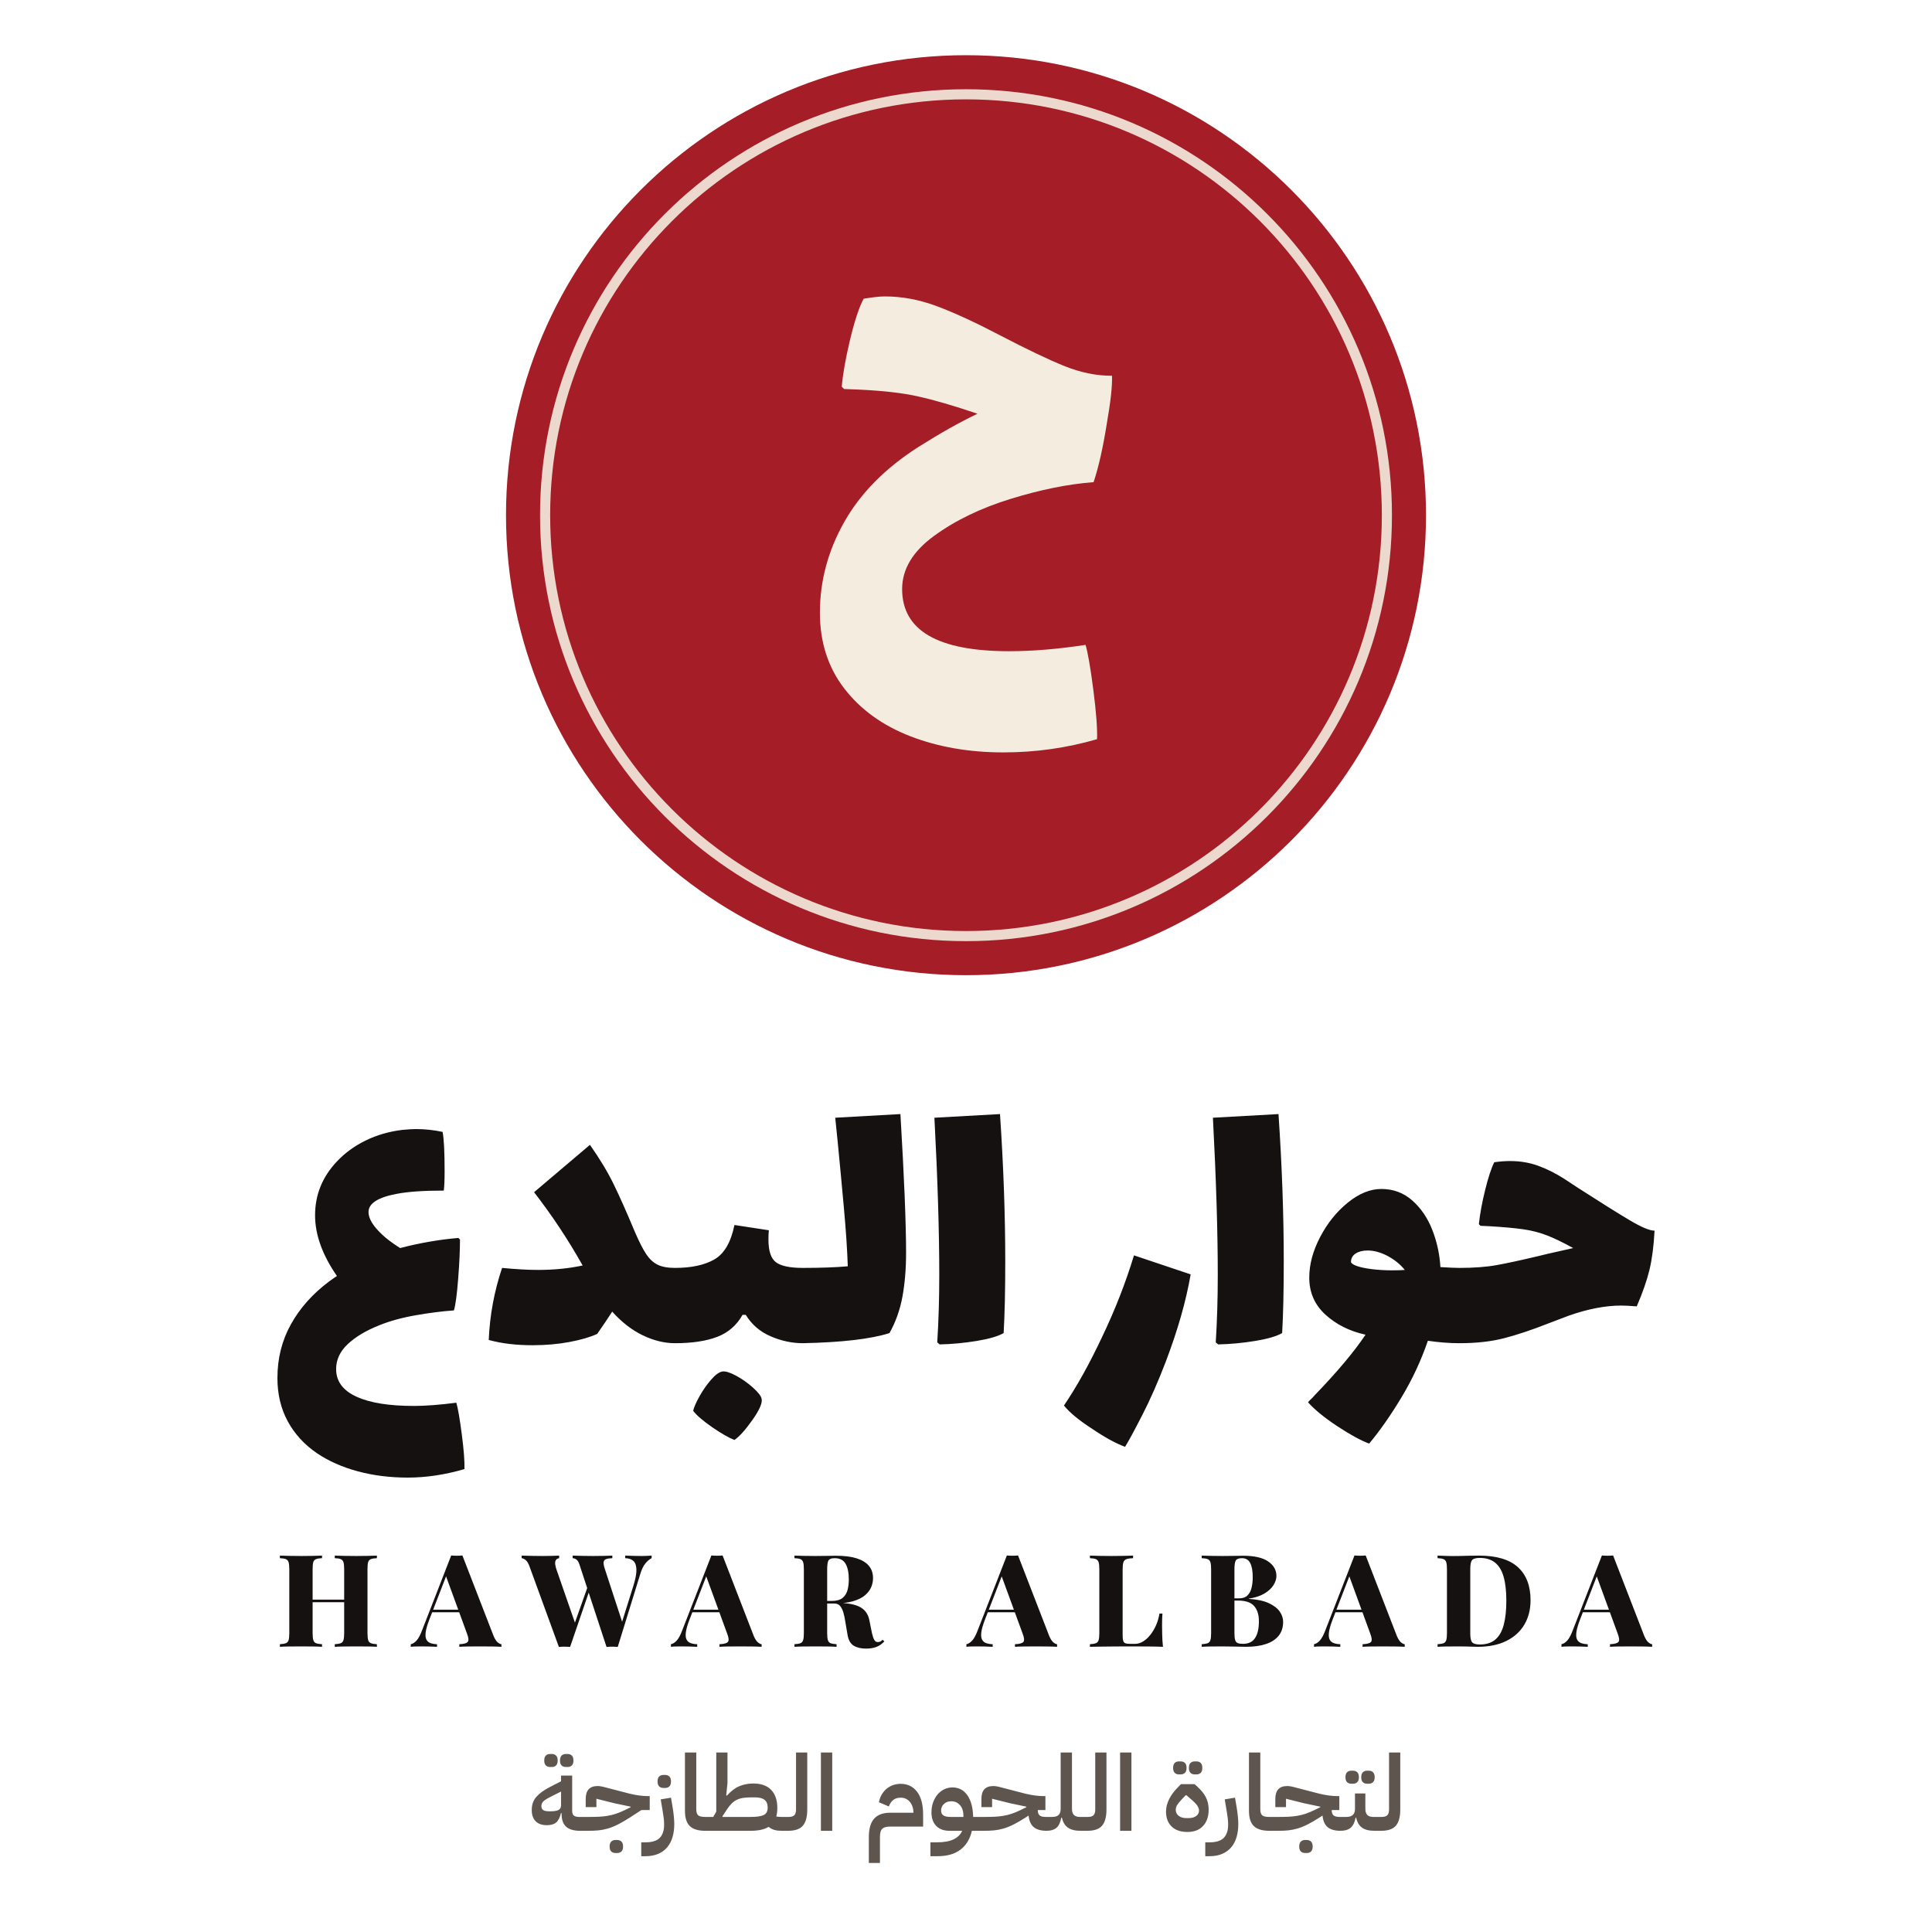
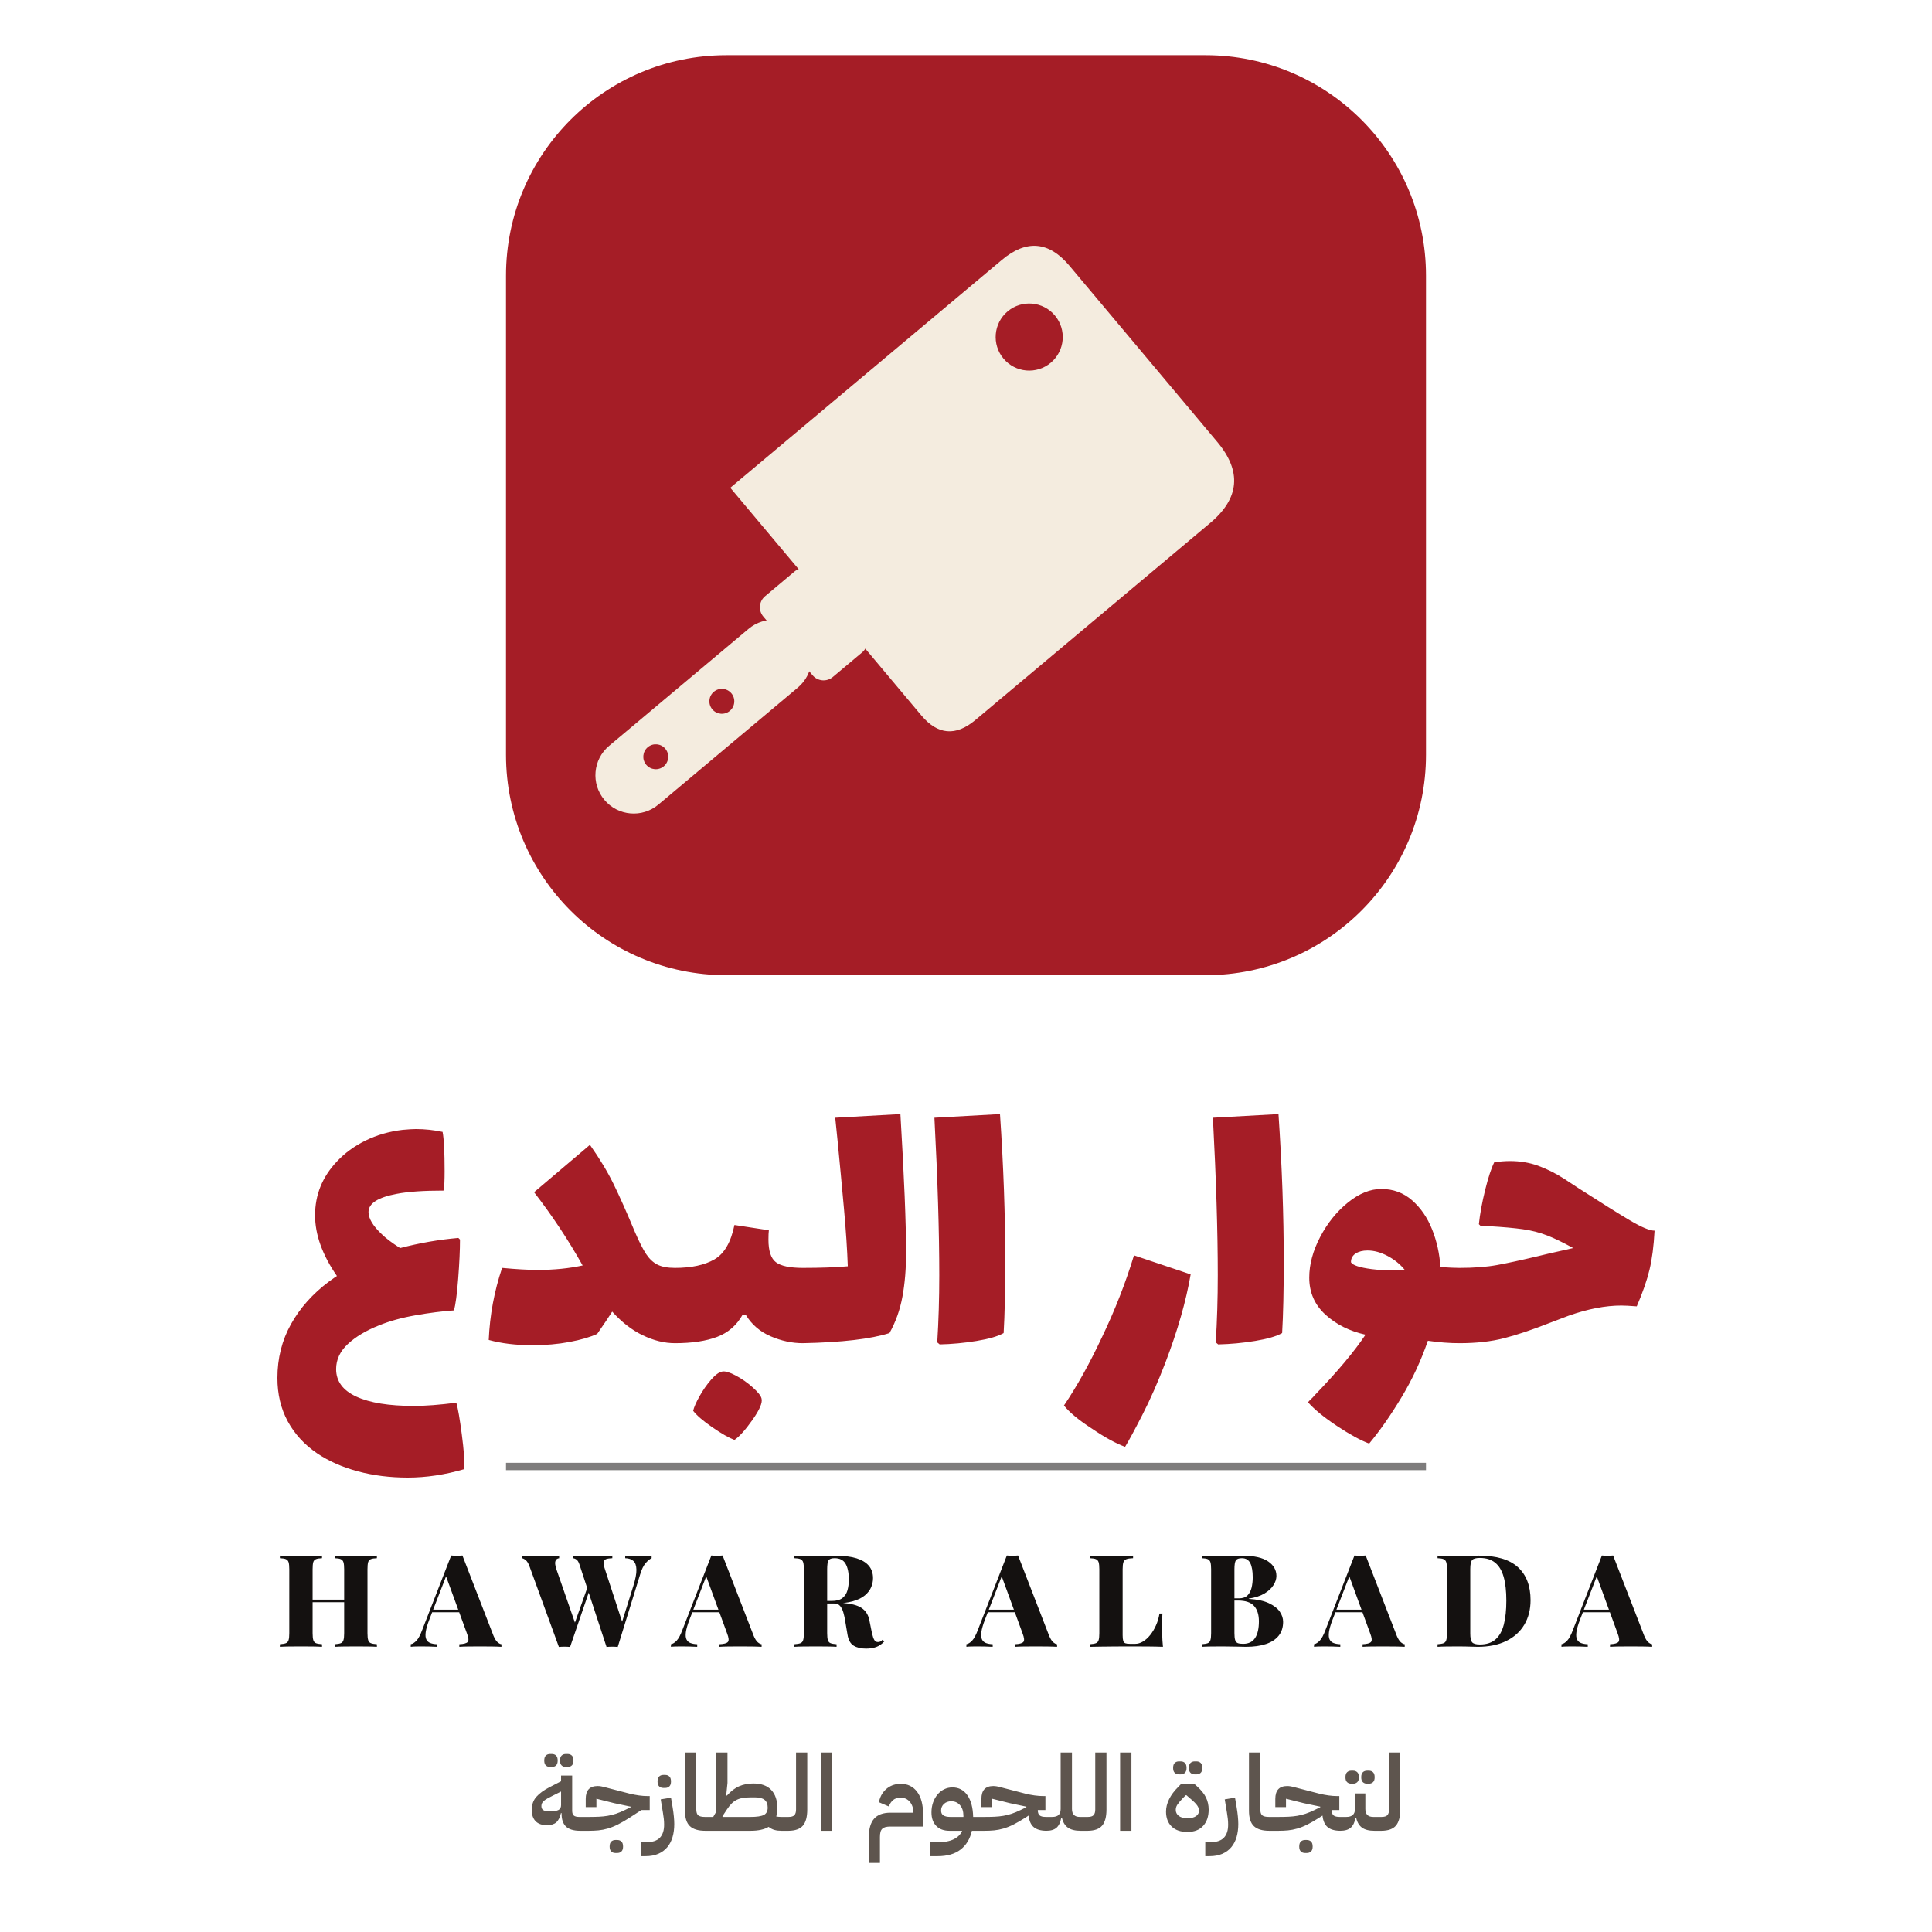
<svg xmlns="http://www.w3.org/2000/svg" viewBox="0 0 420 420" width="420" height="420" role="img" aria-label="Hawar Albada - حوار البدع">
-   <circle cx="210.0" cy="112" r="100" fill="#A51D26" />
-   <circle cx="210.0" cy="112" r="91.50" fill="none" stroke="#F4ECDF" stroke-width="2.20" opacity="0.9" />
-   <path transform="translate(174.49 119.94)" fill="#F4ECDF" d="M21.625 8.125Q21.625 21.625 44.875 21.625Q52.5 21.625 61.5 20.25Q62.25 22.75 63.188 30.0Q64.125 37.25 64.0 40.75Q54.125 43.625 43.625 43.625Q32.5 43.625 23.438 40.125Q14.375 36.625 9.062 29.75Q3.75 22.875 3.75 13.25Q3.75 2.875 9.062 -6.5Q14.375 -15.875 25.125 -22.75Q32.25 -27.25 38.0 -30.0Q30.25 -32.625 25.125 -33.75Q20.25 -34.875 12.125 -35.25L9.0 -35.375L8.5 -35.875Q8.875 -40.125 10.312 -46.125Q11.75 -52.125 13.25 -55.0Q16.25 -55.5 17.875 -55.5Q23.5 -55.5 29.188 -53.375Q34.875 -51.25 43.0 -47.0Q51.625 -42.5 56.875 -40.375Q62.125 -38.25 67.25 -38.25Q67.375 -35.0 66.125 -27.875Q64.875 -20.0 63.25 -15.125Q55.0 -14.5 45.25 -11.5Q35.5 -8.5 28.562 -3.438Q21.625 1.625 21.625 8.125Z" />
-   <path transform="translate(57.67 292.00)" fill="#141110" d="M43.296 27.368Q36.96 29.216 30.976 29.216Q25.168 29.216 20.108 27.852Q15.048 26.488 11.264 23.936Q7.128 21.12 4.884 16.984Q2.64 12.848 2.64 7.568Q2.64 1.144 5.588 -4.136Q8.536 -9.416 13.816 -13.376Q15.4 -14.52 15.576 -14.608Q10.824 -21.472 10.824 -27.808Q10.824 -34.496 15.576 -39.512Q18.128 -42.24 21.78 -44.044Q25.432 -45.848 29.832 -46.376Q31.768 -46.552 32.736 -46.552Q35.64 -46.552 38.544 -45.936Q38.984 -43.736 38.984 -37.4Q38.984 -34.584 38.808 -33.176Q32.208 -33.176 28.6 -32.472Q22.44 -31.328 22.44 -28.512Q22.44 -26.4 25.344 -23.672Q26.576 -22.44 29.304 -20.68Q35.728 -22.352 41.976 -22.88L42.328 -22.528Q42.328 -19.096 41.932 -13.992Q41.536 -8.888 41.008 -7.128Q37.224 -6.864 32.692 -6.072Q28.16 -5.28 24.728 -3.872Q20.504 -2.2 17.952 0.176Q15.4 2.552 15.4 5.632Q15.4 9.592 19.8 11.616Q24.2 13.64 32.296 13.64Q36.08 13.64 41.536 12.936Q42.064 14.784 42.724 19.844Q43.384 24.904 43.296 27.368Z M91.432 -8.184Q91.432 -3.96 90.904 -1.98Q90.376 0.0 89.056 0.0Q85.624 0.0 82.06 -1.716Q78.496 -3.432 75.416 -6.864Q74.36 -5.192 72.16 -2.024Q69.872 -0.968 66.132 -0.264Q62.392 0.44 58.08 0.44Q52.712 0.44 48.576 -0.704Q48.928 -8.8 51.48 -16.368Q56.056 -15.928 59.312 -15.928Q64.504 -15.928 68.992 -16.896Q64.24 -25.344 58.432 -32.824L70.576 -43.12Q73.744 -38.632 75.724 -34.584Q77.704 -30.536 80.344 -24.2Q81.752 -20.944 82.808 -19.36Q83.864 -17.776 85.272 -17.072Q86.68 -16.368 89.056 -16.368Q90.464 -16.368 90.948 -14.344Q91.432 -12.32 91.432 -8.184Z M119.24 -8.184Q119.24 -3.96 118.712 -1.98Q118.184 0.0 116.864 0.0Q113.344 0.0 109.868 -1.496Q106.392 -2.992 104.456 -6.16H103.752Q101.816 -2.728 98.208 -1.364Q94.6 0.0 89.056 0.0Q87.736 0.0 87.208 -1.98Q86.68 -3.96 86.68 -8.184Q86.68 -12.32 87.164 -14.344Q87.648 -16.368 89.056 -16.368Q94.424 -16.368 97.636 -18.216Q100.848 -20.064 101.992 -25.696L109.472 -24.552Q109.384 -23.848 109.384 -22.528Q109.384 -18.832 111.012 -17.6Q112.64 -16.368 116.864 -16.368Q118.272 -16.368 118.756 -14.344Q119.24 -12.32 119.24 -8.184ZM93.016 14.696Q93.28 13.552 94.38 11.572Q95.48 9.592 96.888 7.964Q98.296 6.336 99.352 6.16Q100.32 5.984 102.3 7.04Q104.28 8.096 105.996 9.636Q107.712 11.176 107.888 12.056Q108.24 13.376 105.908 16.676Q103.576 19.976 101.992 21.032Q100.144 20.328 97.152 18.26Q94.16 16.192 93.016 14.696Z M139.304 -19.624Q139.304 -14.432 138.512 -10.12Q137.72 -5.808 135.696 -2.2Q129.624 -0.264 116.864 0.0Q115.544 0.0 115.016 -1.98Q114.488 -3.96 114.488 -8.184Q114.488 -12.32 114.972 -14.344Q115.456 -16.368 116.864 -16.368Q122.672 -16.368 126.632 -16.72Q126.456 -22.0 125.796 -29.304Q125.136 -36.608 124.432 -43.824L123.904 -49.016L138.072 -49.808Q139.304 -29.216 139.304 -19.624Z M146.08 -0.176Q146.52 -7.216 146.52 -14.784Q146.52 -28.952 145.464 -49.016L159.72 -49.808Q160.864 -32.912 160.864 -17.776Q160.864 -8.184 160.512 -2.2Q158.664 -1.144 154.616 -0.484Q150.568 0.176 146.608 0.264Z M179.696 18.568Q175.472 15.84 173.624 13.552Q177.848 7.304 181.896 -1.32Q186.12 -10.12 188.848 -19.096L201.168 -14.96Q199.672 -6.248 195.712 4.136Q193.248 10.56 190.652 15.62Q188.056 20.68 186.912 22.528Q183.832 21.384 179.696 18.568Z M206.624 -0.176Q207.064 -7.216 207.064 -14.784Q207.064 -28.952 206.008 -49.016L220.264 -49.808Q221.408 -32.912 221.408 -17.776Q221.408 -8.184 221.056 -2.2Q219.208 -1.144 215.16 -0.484Q211.112 0.176 207.152 0.264Z M261.976 -8.184Q261.976 -3.96 261.448 -1.98Q260.92 0.0 259.6 0.0Q256.344 0.0 252.736 -0.528Q250.536 5.896 247.016 11.748Q243.496 17.6 239.976 21.824Q237.16 20.768 232.98 17.996Q228.8 15.224 226.688 12.848Q226.952 12.496 227.348 12.144Q227.744 11.792 228.096 11.352Q235.488 3.696 239.184 -1.848Q233.992 -2.992 230.472 -6.204Q226.952 -9.416 226.952 -14.256Q226.952 -18.568 229.328 -23.1Q231.704 -27.632 235.356 -30.58Q239.008 -33.528 242.616 -33.528Q246.488 -33.528 249.304 -31.064Q252.12 -28.6 253.66 -24.728Q255.2 -20.856 255.464 -16.544Q258.28 -16.368 259.6 -16.368Q261.008 -16.368 261.492 -14.344Q261.976 -12.32 261.976 -8.184ZM240.504 -16.104Q242.616 -15.84 244.904 -15.84Q246.84 -15.84 247.72 -15.928Q246.224 -17.776 243.98 -18.964Q241.736 -20.152 239.624 -20.152Q238.04 -20.152 237.028 -19.492Q236.016 -18.832 236.016 -17.6Q236.544 -16.632 240.504 -16.104Z M285.472 -33.704Q292.864 -28.952 296.648 -26.708Q300.432 -24.464 302.016 -24.464Q301.752 -19.448 300.916 -15.972Q300.08 -12.496 298.144 -8.008Q295.856 -8.184 294.8 -8.184Q289.608 -8.184 283.36 -5.984Q280.984 -5.104 278.96 -4.312Q273.592 -2.2 269.368 -1.1Q265.144 0.0 259.6 0.0Q258.28 0.0 257.752 -1.98Q257.224 -3.96 257.224 -8.184Q257.224 -12.32 257.708 -14.344Q258.192 -16.368 259.6 -16.368Q264.352 -16.368 267.74 -16.984Q271.128 -17.6 276.672 -18.92L278.872 -19.448L284.328 -20.68Q280.984 -22.528 278.696 -23.408Q276.232 -24.376 273.416 -24.772Q270.6 -25.168 266.112 -25.432L264.176 -25.52L263.824 -25.872Q264.176 -29.216 265.188 -33.308Q266.2 -37.4 267.168 -39.336Q269.016 -39.6 270.6 -39.6Q273.856 -39.6 276.672 -38.588Q279.488 -37.576 282.392 -35.728Z" />
+   <g transform="translate(105.8333 7.833333) scale(1.041667)">
+     <rect x="4" y="4" width="192" height="192" rx="46" fill="#A51D26" />
+     <g transform="translate(100 100) rotate(-40)" fill="#F4ECDF">
+       <path d="M-34 -36 H40 Q50 -36 50 -26 V22 Q50 34 38 34 H-26 Q-34 34 -34 26 Z" />
+       <circle cx="34" cy="-20" r="7" fill="#A51D26" />
+       <rect x="-46" y="-14" width="14" height="22" rx="3" />
+       <rect x="-96" y="-11" width="54" height="16" rx="8" />
+       <circle cx="-82" cy="-3" r="2.6" fill="#A51D26" />
+       <circle cx="-64" cy="-3" r="2.6" fill="#A51D26" />
+     </g>
+   </g>
+   <path transform="translate(57.67 292.00)" fill="#A51D26" d="M43.296 27.368Q36.96 29.216 30.976 29.216Q25.168 29.216 20.108 27.852Q15.048 26.488 11.264 23.936Q7.128 21.12 4.884 16.984Q2.64 12.848 2.64 7.568Q2.64 1.144 5.588 -4.136Q8.536 -9.416 13.816 -13.376Q15.4 -14.52 15.576 -14.608Q10.824 -21.472 10.824 -27.808Q10.824 -34.496 15.576 -39.512Q18.128 -42.24 21.78 -44.044Q25.432 -45.848 29.832 -46.376Q31.768 -46.552 32.736 -46.552Q35.64 -46.552 38.544 -45.936Q38.984 -43.736 38.984 -37.4Q38.984 -34.584 38.808 -33.176Q32.208 -33.176 28.6 -32.472Q22.44 -31.328 22.44 -28.512Q22.44 -26.4 25.344 -23.672Q26.576 -22.44 29.304 -20.68Q35.728 -22.352 41.976 -22.88L42.328 -22.528Q42.328 -19.096 41.932 -13.992Q41.536 -8.888 41.008 -7.128Q37.224 -6.864 32.692 -6.072Q28.16 -5.28 24.728 -3.872Q20.504 -2.2 17.952 0.176Q15.4 2.552 15.4 5.632Q15.4 9.592 19.8 11.616Q24.2 13.64 32.296 13.64Q36.08 13.64 41.536 12.936Q42.064 14.784 42.724 19.844Q43.384 24.904 43.296 27.368Z M91.432 -8.184Q91.432 -3.96 90.904 -1.98Q90.376 0.0 89.056 0.0Q85.624 0.0 82.06 -1.716Q78.496 -3.432 75.416 -6.864Q74.36 -5.192 72.16 -2.024Q69.872 -0.968 66.132 -0.264Q62.392 0.44 58.08 0.44Q52.712 0.44 48.576 -0.704Q48.928 -8.8 51.48 -16.368Q56.056 -15.928 59.312 -15.928Q64.504 -15.928 68.992 -16.896Q64.24 -25.344 58.432 -32.824L70.576 -43.12Q73.744 -38.632 75.724 -34.584Q77.704 -30.536 80.344 -24.2Q81.752 -20.944 82.808 -19.36Q83.864 -17.776 85.272 -17.072Q86.68 -16.368 89.056 -16.368Q90.464 -16.368 90.948 -14.344Q91.432 -12.32 91.432 -8.184Z M119.24 -8.184Q119.24 -3.96 118.712 -1.98Q118.184 0.0 116.864 0.0Q113.344 0.0 109.868 -1.496Q106.392 -2.992 104.456 -6.16H103.752Q101.816 -2.728 98.208 -1.364Q94.6 0.0 89.056 0.0Q87.736 0.0 87.208 -1.98Q86.68 -3.96 86.68 -8.184Q86.68 -12.32 87.164 -14.344Q87.648 -16.368 89.056 -16.368Q94.424 -16.368 97.636 -18.216Q100.848 -20.064 101.992 -25.696L109.472 -24.552Q109.384 -23.848 109.384 -22.528Q109.384 -18.832 111.012 -17.6Q112.64 -16.368 116.864 -16.368Q118.272 -16.368 118.756 -14.344Q119.24 -12.32 119.24 -8.184ZM93.016 14.696Q93.28 13.552 94.38 11.572Q95.48 9.592 96.888 7.964Q98.296 6.336 99.352 6.16Q100.32 5.984 102.3 7.04Q104.28 8.096 105.996 9.636Q107.712 11.176 107.888 12.056Q108.24 13.376 105.908 16.676Q103.576 19.976 101.992 21.032Q100.144 20.328 97.152 18.26Q94.16 16.192 93.016 14.696Z M139.304 -19.624Q139.304 -14.432 138.512 -10.12Q137.72 -5.808 135.696 -2.2Q129.624 -0.264 116.864 0.0Q115.544 0.0 115.016 -1.98Q114.488 -3.96 114.488 -8.184Q114.488 -12.32 114.972 -14.344Q115.456 -16.368 116.864 -16.368Q122.672 -16.368 126.632 -16.72Q126.456 -22.0 125.796 -29.304Q125.136 -36.608 124.432 -43.824L123.904 -49.016L138.072 -49.808Q139.304 -29.216 139.304 -19.624Z M146.08 -0.176Q146.52 -7.216 146.52 -14.784Q146.52 -28.952 145.464 -49.016L159.72 -49.808Q160.864 -32.912 160.864 -17.776Q160.864 -8.184 160.512 -2.2Q158.664 -1.144 154.616 -0.484Q150.568 0.176 146.608 0.264Z M179.696 18.568Q175.472 15.84 173.624 13.552Q177.848 7.304 181.896 -1.32Q186.12 -10.12 188.848 -19.096L201.168 -14.96Q199.672 -6.248 195.712 4.136Q193.248 10.56 190.652 15.62Q188.056 20.68 186.912 22.528Q183.832 21.384 179.696 18.568Z M206.624 -0.176Q207.064 -7.216 207.064 -14.784Q207.064 -28.952 206.008 -49.016L220.264 -49.808Q221.408 -32.912 221.408 -17.776Q221.408 -8.184 221.056 -2.2Q219.208 -1.144 215.16 -0.484Q211.112 0.176 207.152 0.264Z M261.976 -8.184Q261.976 -3.96 261.448 -1.98Q260.92 0.0 259.6 0.0Q256.344 0.0 252.736 -0.528Q250.536 5.896 247.016 11.748Q243.496 17.6 239.976 21.824Q237.16 20.768 232.98 17.996Q228.8 15.224 226.688 12.848Q226.952 12.496 227.348 12.144Q227.744 11.792 228.096 11.352Q235.488 3.696 239.184 -1.848Q233.992 -2.992 230.472 -6.204Q226.952 -9.416 226.952 -14.256Q226.952 -18.568 229.328 -23.1Q231.704 -27.632 235.356 -30.58Q239.008 -33.528 242.616 -33.528Q246.488 -33.528 249.304 -31.064Q252.12 -28.6 253.66 -24.728Q255.2 -20.856 255.464 -16.544Q258.28 -16.368 259.6 -16.368Q261.008 -16.368 261.492 -14.344Q261.976 -12.32 261.976 -8.184ZM240.504 -16.104Q242.616 -15.84 244.904 -15.84Q246.84 -15.84 247.72 -15.928Q246.224 -17.776 243.98 -18.964Q241.736 -20.152 239.624 -20.152Q238.04 -20.152 237.028 -19.492Q236.016 -18.832 236.016 -17.6Q236.544 -16.632 240.504 -16.104Z M285.472 -33.704Q292.864 -28.952 296.648 -26.708Q300.432 -24.464 302.016 -24.464Q301.752 -19.448 300.916 -15.972Q300.08 -12.496 298.144 -8.008Q295.856 -8.184 294.8 -8.184Q289.608 -8.184 283.36 -5.984Q280.984 -5.104 278.96 -4.312Q273.592 -2.2 269.368 -1.1Q265.144 0.0 259.6 0.0Q258.28 0.0 257.752 -1.98Q257.224 -3.96 257.224 -8.184Q257.224 -12.32 257.708 -14.344Q258.192 -16.368 259.6 -16.368Q264.352 -16.368 267.74 -16.984Q271.128 -17.6 276.672 -18.92L278.872 -19.448L284.328 -20.68Q280.984 -22.528 278.696 -23.408Q276.232 -24.376 273.416 -24.772Q270.6 -25.168 266.112 -25.432L264.176 -25.52L263.824 -25.872Q264.176 -29.216 265.188 -33.308Q266.2 -37.4 267.168 -39.336Q269.016 -39.6 270.6 -39.6Q273.856 -39.6 276.672 -38.588Q279.488 -37.576 282.392 -35.728Z" />
  <path transform="translate(59.98 358.00)" fill="#141110" d="M12.796 0.0V-0.56Q13.664 -0.616 14.098 -0.784Q14.532 -0.952 14.686 -1.456Q14.84 -1.96 14.84 -2.968V-16.856Q14.84 -17.892 14.686 -18.382Q14.532 -18.872 14.098 -19.054Q13.664 -19.236 12.796 -19.264V-19.824Q13.608 -19.796 14.896 -19.768Q16.184 -19.74 17.472 -19.74Q18.844 -19.74 20.034 -19.768Q21.224 -19.796 21.952 -19.824V-19.264Q21.084 -19.236 20.636 -19.054Q20.188 -18.872 20.048 -18.382Q19.908 -17.892 19.908 -16.856V-2.968Q19.908 -1.96 20.062 -1.456Q20.216 -0.952 20.65 -0.784Q21.084 -0.616 21.952 -0.56V0.0Q21.224 -0.056 20.034 -0.07Q18.844 -0.084 17.472 -0.084Q16.184 -0.084 14.896 -0.07Q13.608 -0.056 12.796 0.0ZM0.868 0.0V-0.56Q1.736 -0.616 2.17 -0.784Q2.604 -0.952 2.758 -1.456Q2.912 -1.96 2.912 -2.968V-16.856Q2.912 -17.892 2.758 -18.382Q2.604 -18.872 2.17 -19.054Q1.736 -19.236 0.868 -19.264V-19.824Q1.624 -19.796 2.884 -19.768Q4.144 -19.74 5.572 -19.74Q6.804 -19.74 8.022 -19.768Q9.24 -19.796 10.024 -19.824V-19.264Q9.156 -19.236 8.708 -19.054Q8.26 -18.872 8.12 -18.382Q7.98 -17.892 7.98 -16.856V-2.968Q7.98 -1.96 8.134 -1.456Q8.288 -0.952 8.722 -0.784Q9.156 -0.616 10.024 -0.56V0.0Q9.24 -0.056 8.022 -0.07Q6.804 -0.084 5.572 -0.084Q4.144 -0.084 2.884 -0.07Q1.624 -0.056 0.868 0.0ZM5.88 -9.688V-10.248H16.94V-9.688Z M40.544 -19.852 47.32 -2.352Q47.74 -1.372 48.202 -0.98Q48.664 -0.588 49.028 -0.56V0.0Q48.132 -0.056 46.886 -0.07Q45.64 -0.084 44.352 -0.084Q43.008 -0.084 41.804 -0.07Q40.6 -0.056 39.872 0.0V-0.56Q41.3 -0.616 41.692 -1.05Q42.084 -1.484 41.524 -2.912L36.876 -15.624L37.436 -16.464L33.348 -5.908Q32.704 -4.228 32.564 -3.192Q32.424 -2.156 32.704 -1.596Q32.984 -1.036 33.586 -0.812Q34.188 -0.588 35.028 -0.56V0.0Q34.048 -0.056 33.222 -0.07Q32.396 -0.084 31.444 -0.084Q30.884 -0.084 30.31 -0.07Q29.736 -0.056 29.316 0.0V-0.56Q29.932 -0.672 30.562 -1.344Q31.192 -2.016 31.808 -3.668L38.108 -19.852Q38.668 -19.796 39.326 -19.796Q39.984 -19.796 40.544 -19.852ZM42.0 -8.064V-7.504H33.656L33.936 -8.064Z M81.676 -19.824V-19.264Q81.06 -18.984 80.36 -18.172Q79.66 -17.36 79.156 -15.652L74.312 0.028Q74.032 0.0 73.724 -0.014Q73.416 -0.028 73.08 -0.028Q72.8 -0.028 72.478 -0.014Q72.156 0.0 71.876 0.028L65.996 -17.864Q65.744 -18.648 65.366 -18.942Q64.988 -19.236 64.512 -19.264V-19.824Q65.38 -19.796 66.556 -19.768Q67.732 -19.74 68.936 -19.74Q70.196 -19.74 71.316 -19.768Q72.436 -19.796 73.136 -19.824V-19.264Q72.268 -19.236 71.792 -19.068Q71.316 -18.9 71.246 -18.41Q71.176 -17.92 71.512 -16.912L75.404 -5.012L74.676 -3.584L77.672 -13.132Q78.4 -15.428 78.372 -16.758Q78.344 -18.088 77.714 -18.662Q77.084 -19.236 75.936 -19.264V-19.824Q76.972 -19.796 77.798 -19.768Q78.624 -19.74 79.52 -19.74Q80.108 -19.74 80.682 -19.768Q81.256 -19.796 81.676 -19.824ZM61.572 -19.824V-19.264Q61.04 -19.18 60.844 -18.816Q60.648 -18.452 60.718 -17.934Q60.788 -17.416 60.956 -16.912L65.184 -4.732L64.428 -3.64L67.9 -13.412L68.292 -12.628L63.952 0.028Q63.672 0.0 63.35 -0.014Q63.028 -0.028 62.72 -0.028Q62.412 -0.028 62.104 -0.014Q61.796 0.0 61.516 0.028L55.132 -17.472Q54.768 -18.48 54.292 -18.858Q53.816 -19.236 53.424 -19.264V-19.824Q54.32 -19.796 55.58 -19.768Q56.84 -19.74 57.988 -19.74Q59.136 -19.74 60.06 -19.768Q60.984 -19.796 61.572 -19.824Z M97.104 -19.852 103.88 -2.352Q104.3 -1.372 104.762 -0.98Q105.224 -0.588 105.588 -0.56V0.0Q104.692 -0.056 103.446 -0.07Q102.2 -0.084 100.912 -0.084Q99.568 -0.084 98.364 -0.07Q97.16 -0.056 96.432 0.0V-0.56Q97.86 -0.616 98.252 -1.05Q98.644 -1.484 98.084 -2.912L93.436 -15.624L93.996 -16.464L89.908 -5.908Q89.264 -4.228 89.124 -3.192Q88.984 -2.156 89.264 -1.596Q89.544 -1.036 90.146 -0.812Q90.748 -0.588 91.588 -0.56V0.0Q90.608 -0.056 89.782 -0.07Q88.956 -0.084 88.004 -0.084Q87.444 -0.084 86.87 -0.07Q86.296 -0.056 85.876 0.0V-0.56Q86.492 -0.672 87.122 -1.344Q87.752 -2.016 88.368 -3.668L94.668 -19.852Q95.228 -19.796 95.886 -19.796Q96.544 -19.796 97.104 -19.852ZM98.56 -8.064V-7.504H90.216L90.496 -8.064Z M112.728 -19.824Q113.484 -19.796 114.744 -19.768Q116.004 -19.74 117.264 -19.74Q118.636 -19.74 119.91 -19.768Q121.184 -19.796 121.716 -19.796Q124.46 -19.796 126.238 -19.236Q128.016 -18.676 128.912 -17.598Q129.808 -16.52 129.808 -14.924Q129.808 -13.916 129.402 -12.95Q128.996 -11.984 128.03 -11.172Q127.064 -10.36 125.37 -9.884Q123.676 -9.408 121.1 -9.408H118.412V-9.968H120.82Q122.36 -9.968 123.158 -10.598Q123.956 -11.228 124.25 -12.278Q124.544 -13.328 124.544 -14.616Q124.544 -16.828 123.844 -18.046Q123.144 -19.264 121.464 -19.264Q120.428 -19.264 120.134 -18.788Q119.84 -18.312 119.84 -16.856V-2.968Q119.84 -1.96 119.994 -1.456Q120.148 -0.952 120.582 -0.784Q121.016 -0.616 121.884 -0.56V0.0Q121.1 -0.056 119.882 -0.07Q118.664 -0.084 117.432 -0.084Q116.004 -0.084 114.744 -0.07Q113.484 -0.056 112.728 0.0V-0.56Q113.596 -0.616 114.03 -0.784Q114.464 -0.952 114.618 -1.456Q114.772 -1.96 114.772 -2.968V-16.856Q114.772 -17.892 114.618 -18.382Q114.464 -18.872 114.03 -19.054Q113.596 -19.236 112.728 -19.264ZM118.3 -9.884Q119.392 -9.856 120.288 -9.772Q121.184 -9.688 121.898 -9.618Q122.612 -9.548 123.144 -9.52Q125.916 -9.352 127.274 -8.47Q128.632 -7.588 128.996 -5.852L129.584 -2.94Q129.836 -1.876 130.116 -1.442Q130.396 -1.008 130.9 -1.036Q131.208 -1.036 131.432 -1.162Q131.656 -1.288 131.88 -1.54L132.272 -1.176Q131.46 -0.308 130.508 0.042Q129.556 0.392 128.296 0.392Q126.644 0.392 125.594 -0.252Q124.544 -0.896 124.264 -2.632L123.788 -5.432Q123.62 -6.58 123.354 -7.476Q123.088 -8.372 122.64 -8.89Q122.192 -9.408 121.38 -9.408H118.356Z M161.336 -19.852 168.112 -2.352Q168.532 -1.372 168.994 -0.98Q169.456 -0.588 169.82 -0.56V0.0Q168.924 -0.056 167.678 -0.07Q166.432 -0.084 165.144 -0.084Q163.8 -0.084 162.596 -0.07Q161.392 -0.056 160.664 0.0V-0.56Q162.092 -0.616 162.484 -1.05Q162.876 -1.484 162.316 -2.912L157.668 -15.624L158.228 -16.464L154.14 -5.908Q153.496 -4.228 153.356 -3.192Q153.216 -2.156 153.496 -1.596Q153.776 -1.036 154.378 -0.812Q154.98 -0.588 155.82 -0.56V0.0Q154.84 -0.056 154.014 -0.07Q153.188 -0.084 152.236 -0.084Q151.676 -0.084 151.102 -0.07Q150.528 -0.056 150.108 0.0V-0.56Q150.724 -0.672 151.354 -1.344Q151.984 -2.016 152.6 -3.668L158.9 -19.852Q159.46 -19.796 160.118 -19.796Q160.776 -19.796 161.336 -19.852ZM162.792 -8.064V-7.504H154.448L154.728 -8.064Z M186.34 -19.824V-19.264Q185.388 -19.236 184.898 -19.054Q184.408 -18.872 184.24 -18.382Q184.072 -17.892 184.072 -16.856V-2.52Q184.072 -1.708 184.198 -1.302Q184.324 -0.896 184.66 -0.77Q184.996 -0.644 185.668 -0.644H186.816Q187.656 -0.644 188.496 -1.148Q189.336 -1.652 190.064 -2.562Q190.792 -3.472 191.324 -4.662Q191.856 -5.852 192.08 -7.224H192.724Q192.64 -6.244 192.64 -4.704Q192.64 -4.004 192.668 -2.702Q192.696 -1.4 192.836 0.0Q191.408 -0.056 189.616 -0.07Q187.824 -0.084 186.424 -0.084Q185.696 -0.084 184.576 -0.084Q183.456 -0.084 182.14 -0.07Q180.824 -0.056 179.48 -0.042Q178.136 -0.028 176.96 0.0V-0.56Q177.828 -0.616 178.262 -0.784Q178.696 -0.952 178.85 -1.456Q179.004 -1.96 179.004 -2.968V-16.856Q179.004 -17.892 178.85 -18.382Q178.696 -18.872 178.262 -19.054Q177.828 -19.236 176.96 -19.264V-19.824Q177.716 -19.796 178.976 -19.768Q180.236 -19.74 181.664 -19.74Q182.98 -19.74 184.24 -19.768Q185.5 -19.796 186.34 -19.824Z M201.264 -19.824Q202.02 -19.796 203.28 -19.768Q204.54 -19.74 205.8 -19.74Q207.172 -19.74 208.446 -19.768Q209.72 -19.796 210.252 -19.796Q213.892 -19.796 215.698 -18.564Q217.504 -17.332 217.504 -15.4Q217.504 -14.42 216.86 -13.398Q216.216 -12.376 214.886 -11.578Q213.556 -10.78 211.484 -10.472V-10.416Q214.228 -10.248 215.866 -9.478Q217.504 -8.708 218.232 -7.644Q218.96 -6.58 218.96 -5.432Q218.96 -3.612 217.994 -2.408Q217.028 -1.204 215.222 -0.602Q213.416 0.0 210.896 0.0Q210.224 0.0 208.936 -0.042Q207.648 -0.084 205.856 -0.084Q204.54 -0.084 203.28 -0.07Q202.02 -0.056 201.264 0.0V-0.56Q202.132 -0.616 202.566 -0.784Q203 -0.952 203.154 -1.456Q203.308 -1.96 203.308 -2.968V-16.856Q203.308 -17.892 203.154 -18.382Q203 -18.872 202.566 -19.054Q202.132 -19.236 201.264 -19.264ZM210 -19.264Q208.992 -19.264 208.684 -18.788Q208.376 -18.312 208.376 -16.856V-2.968Q208.376 -1.988 208.53 -1.484Q208.684 -0.98 209.076 -0.812Q209.468 -0.644 210.252 -0.644Q212.044 -0.644 212.87 -1.918Q213.696 -3.192 213.696 -5.544Q213.696 -7.7 212.646 -8.876Q211.596 -10.052 209.16 -10.052H206.948Q206.948 -10.052 206.948 -10.29Q206.948 -10.528 206.948 -10.528H209.356Q210.56 -10.528 211.204 -11.158Q211.848 -11.788 212.1 -12.838Q212.352 -13.888 212.352 -15.092Q212.352 -17.164 211.806 -18.214Q211.26 -19.264 210 -19.264Z M236.908 -19.852 243.684 -2.352Q244.104 -1.372 244.566 -0.98Q245.028 -0.588 245.392 -0.56V0.0Q244.496 -0.056 243.25 -0.07Q242.004 -0.084 240.716 -0.084Q239.372 -0.084 238.168 -0.07Q236.964 -0.056 236.236 0.0V-0.56Q237.664 -0.616 238.056 -1.05Q238.448 -1.484 237.888 -2.912L233.24 -15.624L233.8 -16.464L229.712 -5.908Q229.068 -4.228 228.928 -3.192Q228.788 -2.156 229.068 -1.596Q229.348 -1.036 229.95 -0.812Q230.552 -0.588 231.392 -0.56V0.0Q230.412 -0.056 229.586 -0.07Q228.76 -0.084 227.808 -0.084Q227.248 -0.084 226.674 -0.07Q226.1 -0.056 225.68 0.0V-0.56Q226.296 -0.672 226.926 -1.344Q227.556 -2.016 228.172 -3.668L234.472 -19.852Q235.032 -19.796 235.69 -19.796Q236.348 -19.796 236.908 -19.852ZM238.364 -8.064V-7.504H230.02L230.3 -8.064Z M261.52 -19.824Q267.232 -19.824 269.99 -17.318Q272.748 -14.812 272.748 -10.136Q272.748 -7.084 271.39 -4.802Q270.032 -2.52 267.456 -1.26Q264.88 0.0 261.268 0.0Q260.82 0.0 260.092 -0.028Q259.364 -0.056 258.566 -0.07Q257.768 -0.084 257.124 -0.084Q255.808 -0.084 254.548 -0.07Q253.288 -0.056 252.532 0.0V-0.56Q253.4 -0.616 253.834 -0.784Q254.268 -0.952 254.422 -1.456Q254.576 -1.96 254.576 -2.968V-16.856Q254.576 -17.892 254.422 -18.382Q254.268 -18.872 253.834 -19.054Q253.4 -19.236 252.532 -19.264V-19.824Q253.288 -19.796 254.548 -19.754Q255.808 -19.712 257.068 -19.74Q258.076 -19.768 259.364 -19.796Q260.652 -19.824 261.52 -19.824ZM261.716 -19.32Q260.428 -19.32 260.036 -18.844Q259.644 -18.368 259.644 -16.912V-2.912Q259.644 -1.456 260.05 -0.98Q260.456 -0.504 261.744 -0.504Q263.872 -0.504 265.132 -1.61Q266.392 -2.716 266.938 -4.844Q267.484 -6.972 267.484 -10.024Q267.484 -13.16 266.896 -15.218Q266.308 -17.276 265.034 -18.298Q263.76 -19.32 261.716 -19.32Z M290.696 -19.852 297.472 -2.352Q297.892 -1.372 298.354 -0.98Q298.816 -0.588 299.18 -0.56V0.0Q298.284 -0.056 297.038 -0.07Q295.792 -0.084 294.504 -0.084Q293.16 -0.084 291.956 -0.07Q290.752 -0.056 290.024 0.0V-0.56Q291.452 -0.616 291.844 -1.05Q292.236 -1.484 291.676 -2.912L287.028 -15.624L287.588 -16.464L283.5 -5.908Q282.856 -4.228 282.716 -3.192Q282.576 -2.156 282.856 -1.596Q283.136 -1.036 283.738 -0.812Q284.34 -0.588 285.18 -0.56V0.0Q284.2 -0.056 283.374 -0.07Q282.548 -0.084 281.596 -0.084Q281.036 -0.084 280.462 -0.07Q279.888 -0.056 279.468 0.0V-0.56Q280.084 -0.672 280.714 -1.344Q281.344 -2.016 281.96 -3.668L288.26 -19.852Q288.82 -19.796 289.478 -19.796Q290.136 -19.796 290.696 -19.852ZM292.152 -8.064V-7.504H283.808L284.088 -8.064Z" />
  <path transform="translate(114.84 398.00)" fill="#5E554E" d="M11.201 0.0Q9.108 -0.023 8.177 -0.943Q7.245 -1.863 7.245 -3.657V-3.841H7.107Q6.762 -2.392 6.06 -1.805Q5.359 -1.219 4.048 -1.219Q2.438 -1.219 1.599 -2.082Q0.759 -2.944 0.759 -4.531Q0.759 -6.256 1.759 -7.383Q2.76 -8.51 4.623 -9.476L7.13 -10.764V-12.006H9.545V-4.37Q9.545 -3.611 9.901 -3.312Q10.258 -3.013 11.109 -3.013H11.822V-0.621ZM4.692 -4.232Q6.049 -4.232 6.589 -4.531Q7.13 -4.83 7.13 -5.589V-8.533L5.244 -7.59Q4.002 -6.992 3.427 -6.532Q2.852 -6.072 2.852 -5.382Q2.852 -4.761 3.255 -4.497Q3.657 -4.232 4.692 -4.232ZM8.165 -13.869Q7.613 -13.869 7.256 -14.203Q6.9 -14.536 6.9 -15.272Q6.9 -16.031 7.256 -16.364Q7.613 -16.698 8.165 -16.698H8.556Q9.108 -16.698 9.465 -16.364Q9.821 -16.031 9.821 -15.272Q9.821 -14.536 9.465 -14.203Q9.108 -13.869 8.556 -13.869ZM4.738 -13.869Q4.186 -13.869 3.829 -14.203Q3.473 -14.536 3.473 -15.272Q3.473 -16.031 3.829 -16.364Q4.186 -16.698 4.738 -16.698H5.129Q5.681 -16.698 6.037 -16.364Q6.394 -16.031 6.394 -15.272Q6.394 -14.536 6.037 -14.203Q5.681 -13.869 5.129 -13.869Z M11.201 -2.392 11.822 -3.013H13.179Q14.375 -3.013 15.364 -3.059Q16.353 -3.105 17.25 -3.255Q18.147 -3.404 19.055 -3.703Q19.964 -4.002 21.045 -4.531L22.264 -5.129V-5.244L18.676 -6.003L14.812 -6.969V-5.152H12.489V-6.923Q12.489 -9.729 15.065 -9.729Q15.226 -9.729 15.41 -9.717Q15.594 -9.706 15.835 -9.66Q16.077 -9.614 16.422 -9.534Q16.767 -9.453 17.25 -9.315L22.034 -8.073Q23.069 -7.82 24.069 -7.682Q25.07 -7.544 25.967 -7.544H26.404V-4.508H24.587L22.149 -2.921Q20.654 -1.955 19.481 -1.369Q18.308 -0.782 17.261 -0.483Q16.215 -0.184 15.238 -0.092Q14.26 0.0 13.179 0.0H11.201ZM18.952 4.83Q18.4 4.83 18.043 4.497Q17.687 4.163 17.687 3.427Q17.687 2.668 18.043 2.334Q18.4 2.001 18.952 2.001H19.343Q19.895 2.001 20.251 2.334Q20.608 2.668 20.608 3.427Q20.608 4.163 20.251 4.497Q19.895 4.83 19.343 4.83Z M24.564 2.507H25.461Q27.669 2.507 28.612 1.506Q29.555 0.506 29.532 -1.403Q29.532 -1.978 29.463 -2.611Q29.394 -3.243 29.279 -3.91L28.796 -6.831L31.027 -7.199L31.372 -5.175Q31.556 -4.071 31.648 -3.128Q31.74 -2.185 31.74 -1.472Q31.74 0.069 31.372 1.345Q31.004 2.622 30.233 3.554Q29.463 4.485 28.278 5.002Q27.094 5.52 25.484 5.52H24.564ZM29.371 -9.315Q28.819 -9.315 28.462 -9.648Q28.106 -9.982 28.106 -10.718Q28.106 -11.477 28.462 -11.811Q28.819 -12.144 29.371 -12.144H29.762Q30.314 -12.144 30.67 -11.811Q31.027 -11.477 31.027 -10.718Q31.027 -9.982 30.67 -9.648Q30.314 -9.315 29.762 -9.315Z M38.479 0.0Q36.202 0.0 35.132 -1.012Q34.063 -2.024 34.063 -4.37V-17.02H36.524V-4.692Q36.524 -3.703 36.949 -3.358Q37.375 -3.013 38.41 -3.013H39.123V-0.621L38.502 0.0Z M55.039 0.0Q54.211 0.0 53.532 -0.184Q52.854 -0.368 52.256 -0.851Q50.853 0.0 48.3 0.0H38.502V-2.392L39.123 -3.013H40.204L40.871 -4.163V-17.02H43.309V-10.396L43.033 -7.705L43.171 -7.636Q44.459 -9.085 45.85 -9.683Q47.242 -10.281 48.921 -10.281Q51.497 -10.281 52.819 -8.878Q54.142 -7.475 54.142 -4.968Q54.142 -4.439 54.084 -3.968Q54.027 -3.496 53.912 -3.105Q54.188 -3.059 54.464 -3.036Q54.74 -3.013 55.039 -3.013H55.66V-0.621ZM48.3 -3.013Q50.347 -3.013 51.198 -3.438Q52.049 -3.864 52.049 -5.037Q52.049 -6.164 51.382 -6.716Q50.715 -7.268 49.266 -7.268H48.576Q47.564 -7.268 46.805 -7.165Q46.046 -7.061 45.413 -6.774Q44.781 -6.486 44.252 -5.968Q43.723 -5.451 43.194 -4.646L42.205 -3.151L42.274 -3.013Z M55.039 -2.392 55.66 -3.013H56.58Q57.5 -3.013 57.856 -3.404Q58.213 -3.795 58.213 -4.623V-17.02H60.651V-4.623Q60.651 -2.254 59.719 -1.139Q58.788 -0.023 56.58 0.0H55.039Z M63.618 -17.02H66.079V0.0H63.618Z M74.037 1.38Q74.037 -1.334 75.187 -2.633Q76.337 -3.933 78.752 -3.933H83.743Q83.697 -5.451 82.926 -6.325Q82.156 -7.199 80.983 -7.199Q79.925 -7.199 79.315 -6.681Q78.706 -6.164 78.384 -5.29L76.222 -6.21Q76.452 -7.314 76.958 -8.073Q77.464 -8.832 78.108 -9.303Q78.752 -9.775 79.488 -9.994Q80.224 -10.212 80.937 -10.212Q83.214 -10.212 84.525 -8.487Q85.836 -6.762 85.836 -3.565V-0.92H78.752Q78.085 -0.92 77.648 -0.805Q77.211 -0.69 76.946 -0.425Q76.682 -0.161 76.567 0.276Q76.452 0.713 76.452 1.38V6.992H74.037Z M87.423 2.507H88.826Q91.149 2.507 92.494 1.84Q93.84 1.173 94.323 0.0H91.586Q89.723 0.0 88.688 -1.058Q87.653 -2.116 87.653 -4.002Q87.653 -5.152 87.998 -6.141Q88.343 -7.13 88.952 -7.866Q89.562 -8.602 90.401 -9.016Q91.241 -9.43 92.207 -9.43Q94.254 -9.43 95.45 -7.739Q96.646 -6.049 96.715 -3.013H97.842V-0.621L97.221 0.0H96.439Q95.841 2.645 93.978 4.082Q92.115 5.52 88.987 5.52H87.423ZM89.746 -4.393Q89.746 -3.657 90.263 -3.335Q90.781 -3.013 91.747 -3.013H94.599V-3.266Q94.599 -4.715 93.863 -5.566Q93.127 -6.417 91.954 -6.417Q90.988 -6.417 90.367 -5.842Q89.746 -5.267 89.746 -4.393Z M97.221 -2.392 97.842 -3.013H99.199Q100.395 -3.013 101.384 -3.059Q102.373 -3.105 103.27 -3.255Q104.167 -3.404 105.075 -3.703Q105.984 -4.002 107.065 -4.531L108.284 -5.129V-5.244L104.696 -6.003L100.832 -6.969V-5.152H98.509V-6.923Q98.509 -9.729 101.085 -9.729Q101.246 -9.729 101.43 -9.717Q101.614 -9.706 101.855 -9.66Q102.097 -9.614 102.442 -9.534Q102.787 -9.453 103.27 -9.315L108.054 -8.073Q109.089 -7.82 110.089 -7.682Q111.09 -7.544 111.987 -7.544H112.424V-4.508H110.768Q110.768 -3.68 111.17 -3.346Q111.573 -3.013 112.516 -3.013H113.229V-0.621L112.608 0.0Q110.791 -0.023 109.871 -0.805Q108.951 -1.587 108.767 -3.312L108.169 -2.921Q106.674 -1.955 105.501 -1.369Q104.328 -0.782 103.281 -0.483Q102.235 -0.184 101.257 -0.092Q100.28 0.0 99.199 0.0H97.221Z M112.608 -2.392 113.229 -3.013H113.873Q114.839 -3.013 115.287 -3.438Q115.736 -3.864 115.736 -4.738V-17.02H118.197V-4.738Q118.197 -3.013 119.899 -3.013H120.704V-0.621L120.083 0.0Q118.289 0.0 117.311 -0.69Q116.334 -1.38 116.012 -2.852H115.874Q115.598 -1.334 114.839 -0.667Q114.08 0.0 112.608 0.0Z M120.083 -2.392 120.704 -3.013H121.624Q122.544 -3.013 122.9 -3.404Q123.257 -3.795 123.257 -4.623V-17.02H125.695V-4.623Q125.695 -2.254 124.763 -1.139Q123.832 -0.023 121.624 0.0H120.083Z M128.662 -17.02H131.123V0.0H128.662Z M143.29 0.253Q141.082 0.253 139.863 -0.931Q138.644 -2.116 138.644 -4.186Q138.644 -5.497 139.311 -6.865Q139.978 -8.234 141.335 -9.568L141.887 -10.143H144.854L145.383 -9.66Q146.763 -8.418 147.338 -7.222Q147.913 -6.026 147.913 -4.6Q147.913 -2.369 146.705 -1.058Q145.498 0.253 143.29 0.253ZM143.52 -2.76Q144.578 -2.76 145.199 -3.208Q145.82 -3.657 145.82 -4.416Q145.82 -4.899 145.44 -5.474Q145.061 -6.049 143.957 -6.969L143.083 -7.728H142.922L142.163 -6.946Q141.404 -6.141 141.082 -5.635Q140.76 -5.129 140.76 -4.531Q140.76 -3.772 141.381 -3.266Q142.002 -2.76 143.06 -2.76ZM144.877 -12.259Q144.325 -12.259 143.968 -12.592Q143.612 -12.926 143.612 -13.662Q143.612 -14.421 143.968 -14.755Q144.325 -15.088 144.877 -15.088H145.268Q145.82 -15.088 146.176 -14.755Q146.533 -14.421 146.533 -13.662Q146.533 -12.926 146.176 -12.592Q145.82 -12.259 145.268 -12.259ZM141.45 -12.259Q140.898 -12.259 140.541 -12.592Q140.185 -12.926 140.185 -13.662Q140.185 -14.421 140.541 -14.755Q140.898 -15.088 141.45 -15.088H141.841Q142.393 -15.088 142.749 -14.755Q143.106 -14.421 143.106 -13.662Q143.106 -12.926 142.749 -12.592Q142.393 -12.259 141.841 -12.259Z M147.177 2.507H148.074Q150.282 2.507 151.225 1.506Q152.168 0.506 152.145 -1.403Q152.145 -1.978 152.076 -2.611Q152.007 -3.243 151.892 -3.91L151.409 -6.831L153.64 -7.199L153.985 -5.175Q154.169 -4.071 154.261 -3.128Q154.353 -2.185 154.353 -1.472Q154.353 0.069 153.985 1.345Q153.617 2.622 152.846 3.554Q152.076 4.485 150.891 5.002Q149.707 5.52 148.097 5.52H147.177Z M161.092 0.0Q158.815 0.0 157.745 -1.012Q156.676 -2.024 156.676 -4.37V-17.02H159.137V-4.692Q159.137 -3.703 159.562 -3.358Q159.988 -3.013 161.023 -3.013H161.736V-0.621L161.115 0.0Z M161.115 -2.392 161.736 -3.013H163.093Q164.289 -3.013 165.278 -3.059Q166.267 -3.105 167.164 -3.255Q168.061 -3.404 168.969 -3.703Q169.878 -4.002 170.959 -4.531L172.178 -5.129V-5.244L168.59 -6.003L164.726 -6.969V-5.152H162.403V-6.923Q162.403 -9.729 164.979 -9.729Q165.14 -9.729 165.324 -9.717Q165.508 -9.706 165.749 -9.66Q165.991 -9.614 166.336 -9.534Q166.681 -9.453 167.164 -9.315L171.948 -8.073Q172.983 -7.82 173.983 -7.682Q174.984 -7.544 175.881 -7.544H176.318V-4.508H174.662Q174.662 -3.68 175.064 -3.346Q175.467 -3.013 176.41 -3.013H177.123V-0.621L176.502 0.0Q174.685 -0.023 173.765 -0.805Q172.845 -1.587 172.661 -3.312L172.063 -2.921Q170.568 -1.955 169.395 -1.369Q168.222 -0.782 167.175 -0.483Q166.129 -0.184 165.151 -0.092Q164.174 0.0 163.093 0.0H161.115ZM168.866 4.83Q168.314 4.83 167.957 4.497Q167.601 4.163 167.601 3.427Q167.601 2.668 167.957 2.334Q168.314 2.001 168.866 2.001H169.257Q169.809 2.001 170.165 2.334Q170.522 2.668 170.522 3.427Q170.522 4.163 170.165 4.497Q169.809 4.83 169.257 4.83Z M176.502 -2.392 177.123 -3.013H177.836Q179.722 -3.013 179.722 -4.738V-8.119H181.976V-4.738Q181.976 -3.013 183.701 -3.013H184.575V-0.621L183.954 0.0Q182.183 0.0 181.24 -0.69Q180.297 -1.38 179.975 -2.852H179.86Q179.561 -1.334 178.79 -0.667Q178.02 0.0 176.502 0.0ZM182.344 -10.235Q181.792 -10.235 181.435 -10.569Q181.079 -10.902 181.079 -11.638Q181.079 -12.397 181.435 -12.73Q181.792 -13.064 182.344 -13.064H182.735Q183.287 -13.064 183.643 -12.73Q184 -12.397 184 -11.638Q184 -10.902 183.643 -10.569Q183.287 -10.235 182.735 -10.235ZM178.917 -10.235Q178.365 -10.235 178.008 -10.569Q177.652 -10.902 177.652 -11.638Q177.652 -12.397 178.008 -12.73Q178.365 -13.064 178.917 -13.064H179.308Q179.86 -13.064 180.216 -12.73Q180.573 -12.397 180.573 -11.638Q180.573 -10.902 180.216 -10.569Q179.86 -10.235 179.308 -10.235Z M183.954 -2.392 184.575 -3.013H185.495Q186.415 -3.013 186.771 -3.404Q187.128 -3.795 187.128 -4.623V-17.02H189.566V-4.623Q189.566 -2.254 188.634 -1.139Q187.703 -0.023 185.495 0.0H183.954Z" />
+   <rect x="110" y="318" width="200" height="1.6" fill="#141110" opacity=".55" />
</svg>
